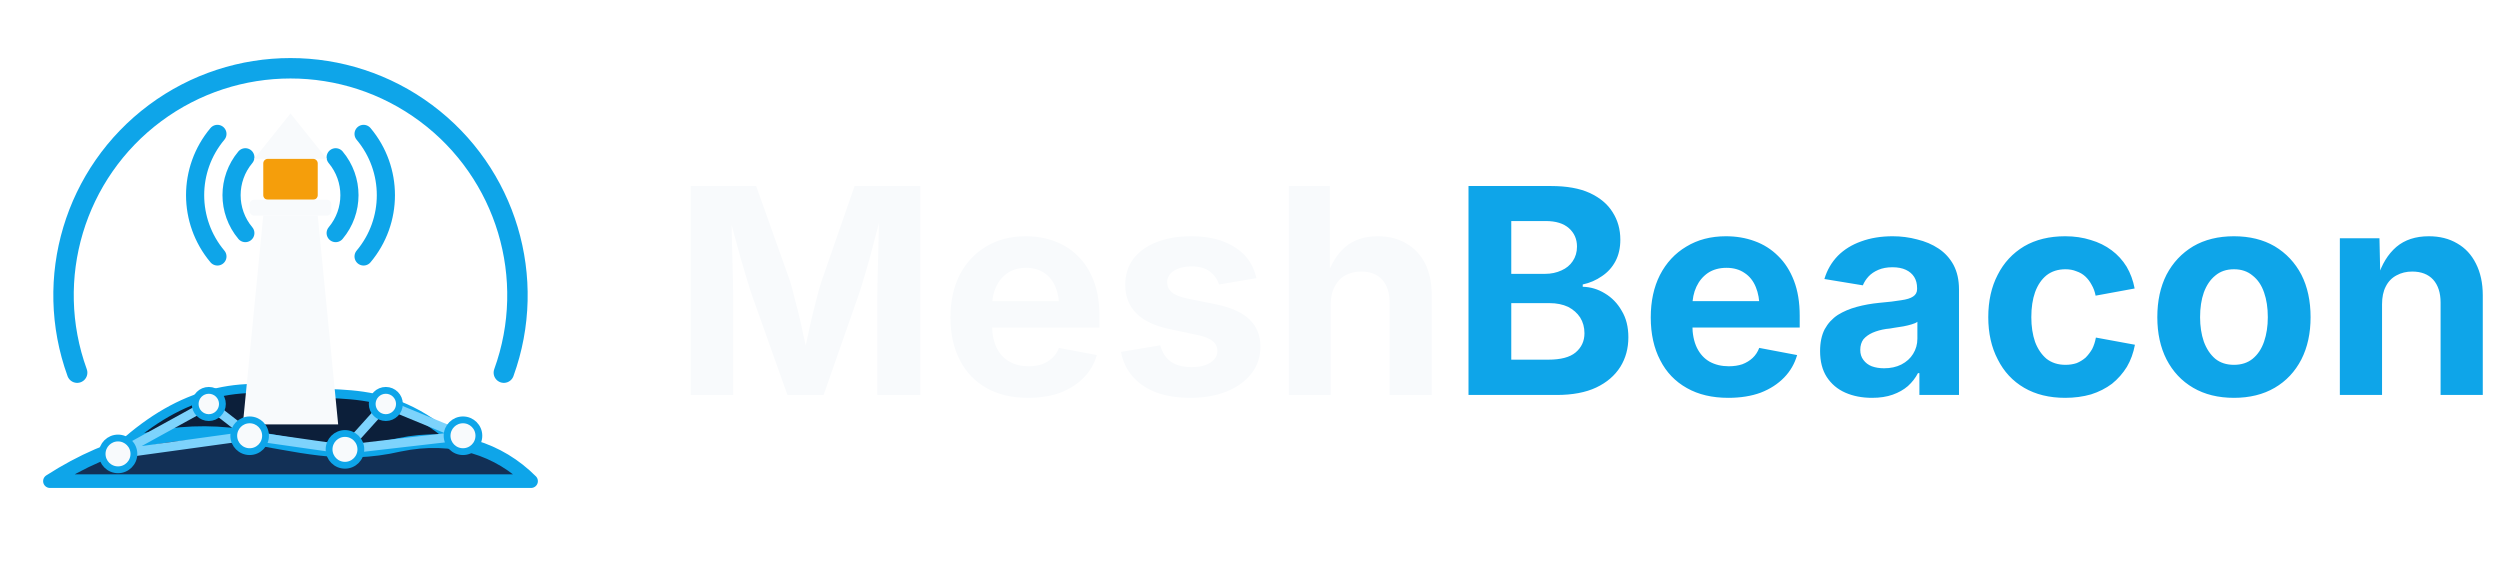
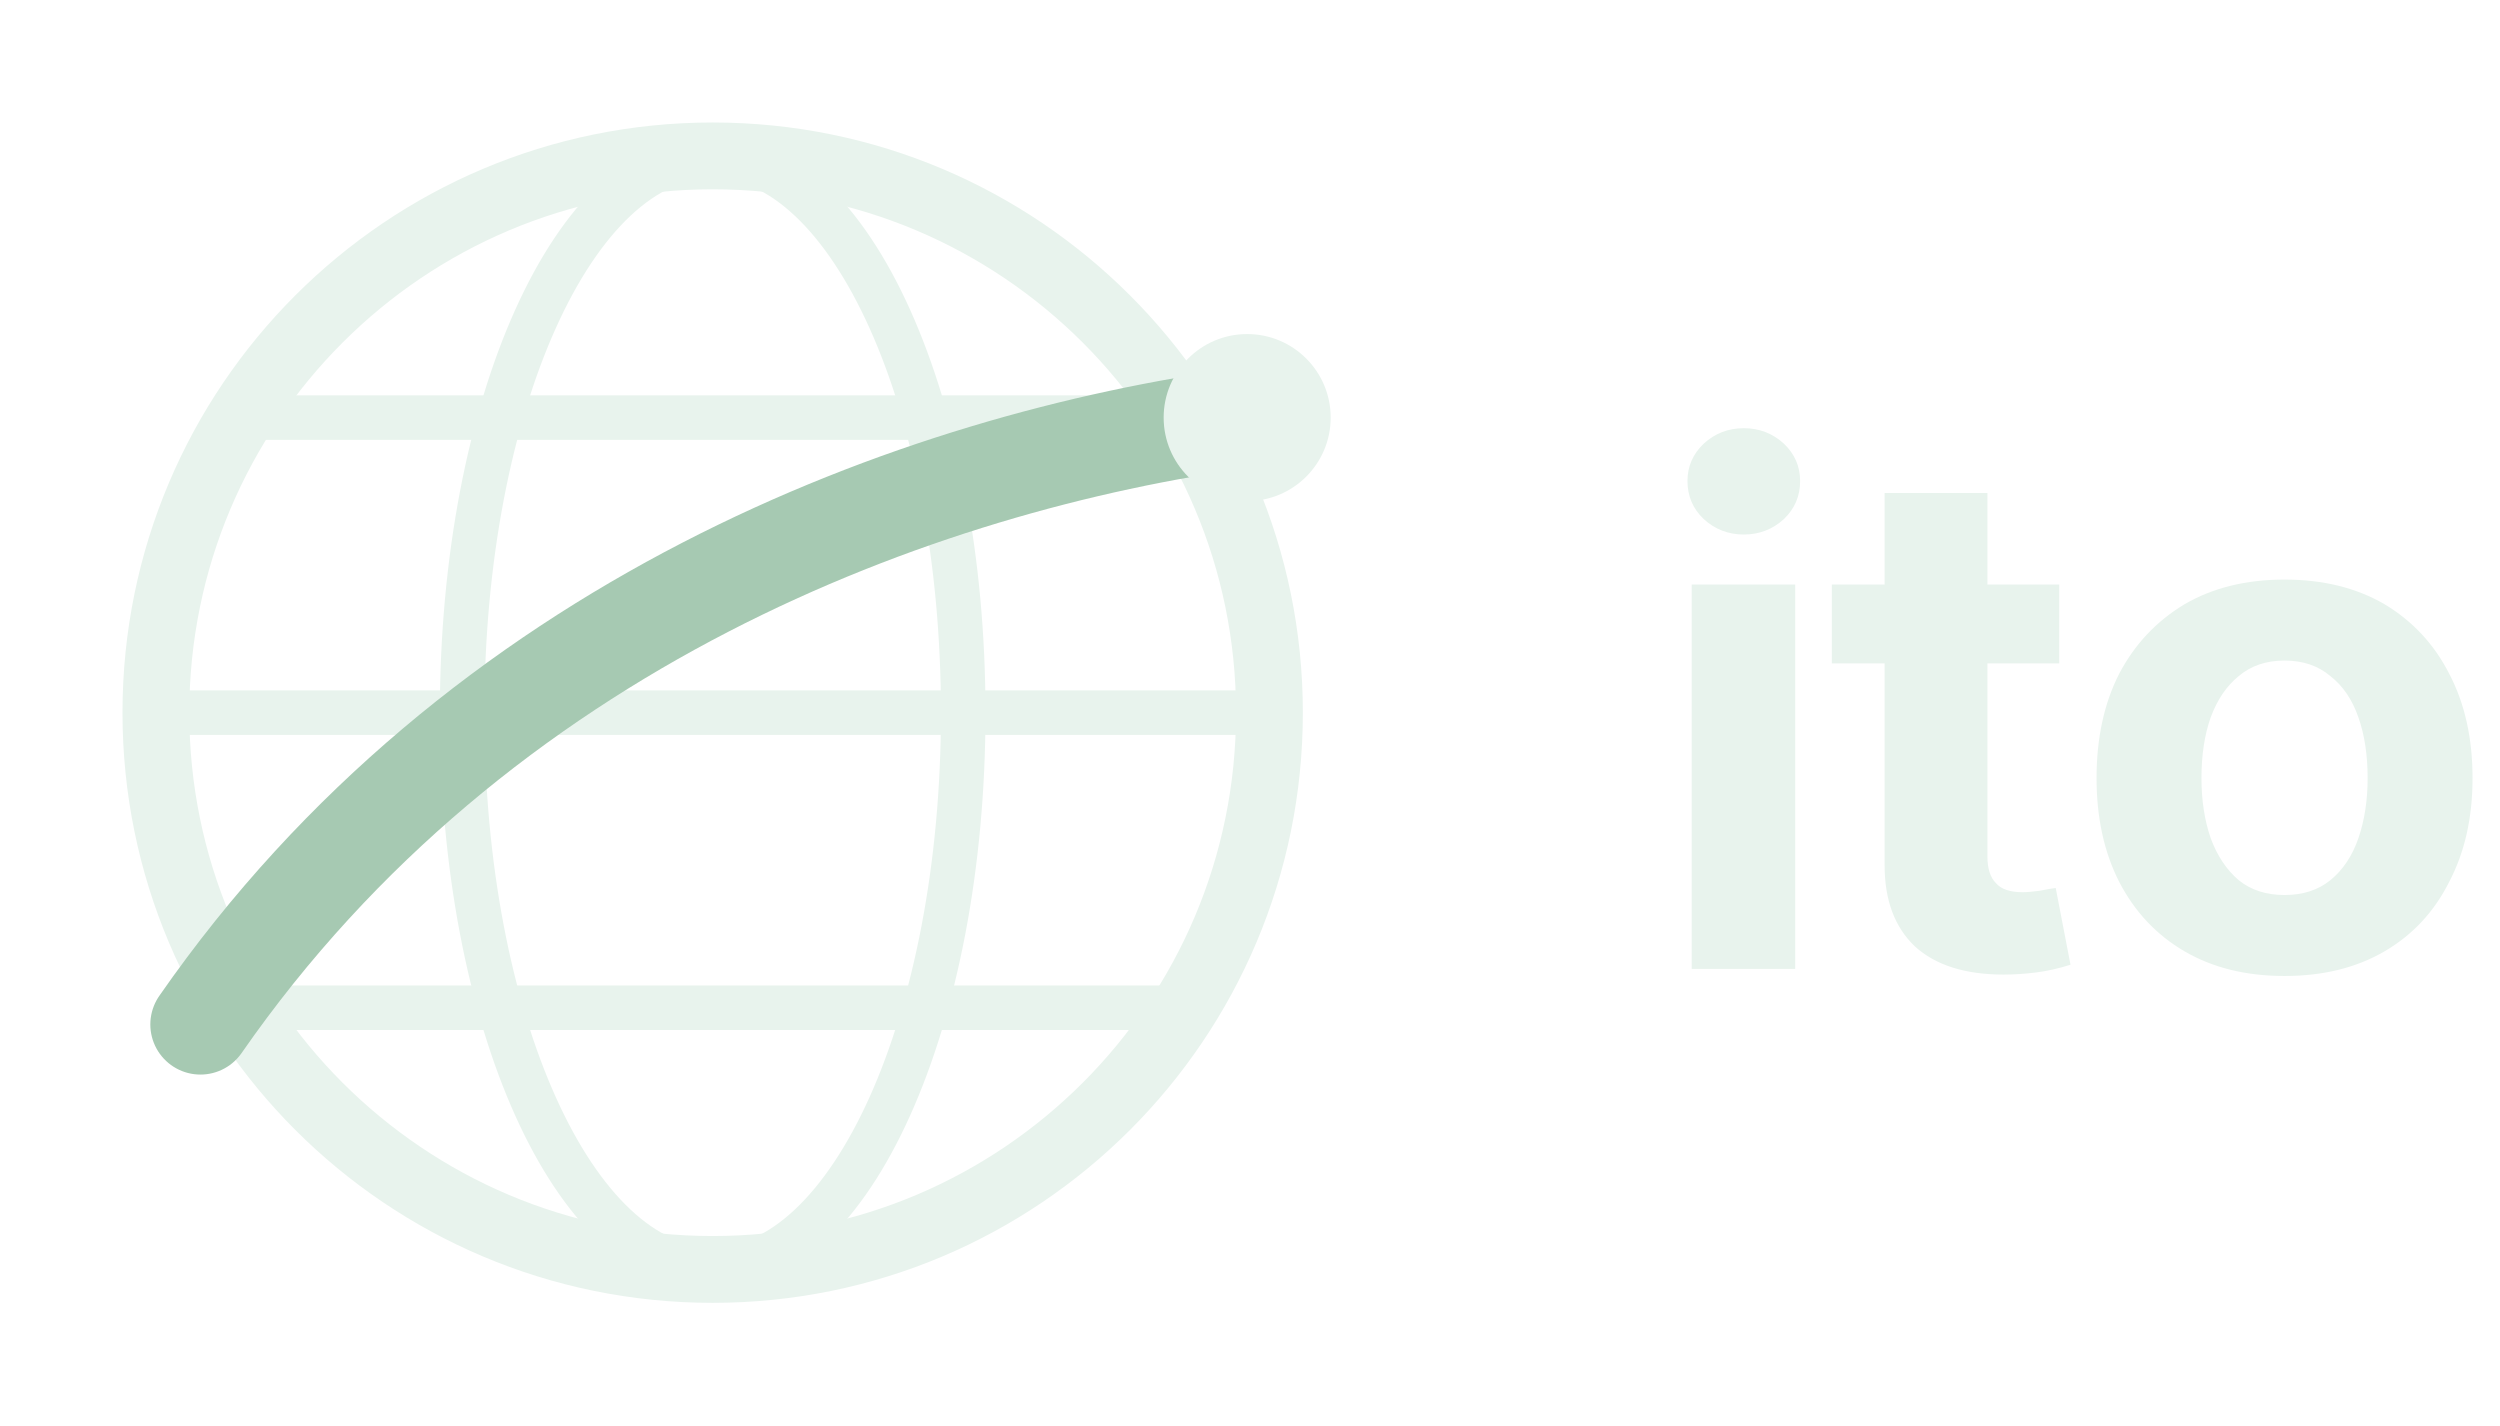
- <svg xmlns="http://www.w3.org/2000/svg" viewBox="0 0 1101.55 256" width="1101.55" height="256" role="img">
-   <style>.ring{fill:none;stroke:#0EA5E9;stroke-width:9;stroke-linecap:round}.wave{fill:none;stroke:#0EA5E9;stroke-width:8;stroke-linecap:round}.tower{fill:#F8FAFC}.lamp{fill:#F59E0B}.hillback{fill:#0C1F3A;stroke:#0EA5E9;stroke-width:4;stroke-linejoin:round}.hill{fill:#123056;stroke:#0EA5E9;stroke-width:6;stroke-linejoin:round}.link{fill:none;stroke:#7DD3FC;stroke-width:4;stroke-linecap:round;stroke-linejoin:round}.node{fill:#F8FAFC;stroke:#0EA5E9;stroke-width:3}.mesh{fill:#F8FAFC}.beacon{fill:#0EA5E9}</style>
+ <svg xmlns="http://www.w3.org/2000/svg" viewBox="0 0 449.017 256" width="449.017" height="256" role="img">
+   <style>.globe{fill:none;stroke:#E8F3ED;stroke-width:12}.grid{fill:none;stroke:#E8F3ED;stroke-width:8;stroke-linecap:round}.thread{fill:none;stroke:#A6C9B2;stroke-width:18;stroke-linecap:round}.node{fill:#E8F3ED}.word{fill:#E8F3ED}</style>
  <g>
-     <path class="ring" d="M34 164.2A100 100 0 1 1 222 164.2" />
-     <path class="wave" d="M147.9 69.3A26 26 0 0 1 147.9 102.7M108.1 102.7A26 26 0 0 1 108.1 69.3" />
-     <path class="wave" d="M160.2 59A42 42 0 0 1 160.2 113M95.8 113A42 42 0 0 1 95.8 59" />
-     <path class="hillback" d="M44 206C70 178 96 168 124 172c28 4 52-6 88 34z" />
-     <path class="tower" d="M128 50l16 20h-32z" />
-     <rect class="lamp" x="116" y="70" width="24" height="18" rx="2" />
-     <rect class="tower" x="110" y="88" width="36" height="7" rx="2" />
-     <path class="tower" d="M116 95h24l9 92h-42z" />
-     <path class="hill" d="M22 212c28-18 56-24 84-20 26 4 44 10 70 4 24-5 44 2 58 16z" />
-     <path class="link" d="M52 200L92 178l18 14 42 6 18-20 34 14M52 200l58-8M152 198l52-6" />
-     <circle class="node" cx="52" cy="200" r="7" />
-     <circle class="node" cx="92" cy="178" r="6" />
-     <circle class="node" cx="110" cy="192" r="7" />
-     <circle class="node" cx="152" cy="198" r="7" />
-     <circle class="node" cx="170" cy="178" r="6" />
-     <circle class="node" cx="204" cy="192" r="7" />
+     <circle class="globe" cx="128" cy="128" r="100" />
+     <path class="grid" d="M128 28a45 100 0 0 1 0 200a45 100 0 0 1 0-200z" />
+     <path class="grid" d="M28 128h200M44 75h168M44 181h168" />
+     <path class="thread" d="M36 184c50-72 129-101 188-109" />
+     <circle class="node" cx="224" cy="75" r="15" />
  </g>
  <g transform="translate(296 51.49) scale(1.2646)">
-     <path class="mesh" d="M6.6 96.9V24.1H29.4L41.3 57.5Q42 59.9 42.9 63.6Q43.9 67.3 44.9 71.6Q45.8 75.9 46.7 79.9Q47.6 84 48.1 87H45.2Q45.8 84 46.6 80Q47.5 76 48.4 71.7Q49.4 67.4 50.4 63.6Q51.3 59.9 52.1 57.5L63.7 24.1H86.6V96.9H71.6V62.6Q71.6 60.2 71.7 56.6Q71.8 53.1 71.9 49Q72 44.8 72.1 40.6Q72.2 36.5 72.3 32.8H73.2Q72.3 36.8 71.1 41.1Q70 45.5 68.9 49.5Q67.7 53.6 66.7 57Q65.7 60.4 64.9 62.6L52.9 96.9H40.3L28.1 62.6Q27.3 60.4 26.3 57Q25.3 53.7 24.1 49.6Q23 45.6 21.8 41.2Q20.7 36.9 19.6 32.8H20.8Q20.8 36.3 20.9 40.4Q21 44.6 21.1 48.8Q21.2 52.9 21.3 56.5Q21.4 60.1 21.4 62.6V96.9ZM124.1 97.9Q115.7 97.9 109.7 94.5Q103.6 91.1 100.4 84.8Q97.1 78.5 97.1 69.9Q97.1 61.4 100.3 55.1Q103.6 48.7 109.5 45.2Q115.4 41.6 123.3 41.6Q128.7 41.6 133.3 43.3Q138 45 141.5 48.5Q145 51.9 147 57.1Q149 62.3 149 69.3V73.4H103.1V64.2H141.8L135 66.7Q135 62.4 133.7 59.3Q132.4 56.1 129.8 54.4Q127.2 52.6 123.5 52.6Q119.7 52.6 117 54.4Q114.4 56.2 113 59.2Q111.6 62.2 111.6 66V72.5Q111.6 77.2 113.2 80.5Q114.8 83.7 117.7 85.3Q120.5 86.9 124.3 86.9Q126.9 86.9 129 86.2Q131.1 85.4 132.6 84Q134.1 82.6 134.9 80.5L148.1 83Q146.8 87.5 143.6 90.8Q140.3 94.2 135.4 96.1Q130.5 97.9 124.1 97.9ZM180.7 97.9Q174.1 97.9 169 96.1Q163.9 94.2 160.7 90.6Q157.5 87 156.5 81.9L170.2 79.6Q171.2 83.4 173.9 85.3Q176.6 87.2 181.1 87.2Q185.3 87.2 187.7 85.6Q190.1 84 190.1 81.6Q190.1 79.4 188.4 78.1Q186.7 76.7 183.1 76L173.7 74Q165.8 72.4 161.9 68.5Q158 64.6 158 58.5Q158 53.3 160.8 49.5Q163.7 45.7 168.8 43.7Q174 41.6 180.9 41.6Q187.4 41.6 192.1 43.4Q196.8 45.2 199.8 48.4Q202.7 51.7 203.7 56.2L190.7 58.4Q189.8 55.7 187.5 53.9Q185.1 52.1 181.1 52.1Q177.5 52.1 175 53.6Q172.6 55.1 172.6 57.7Q172.6 59.7 174.2 61.1Q175.8 62.5 179.6 63.3L189.5 65.3Q197.4 66.9 201.2 70.5Q205.1 74.2 205.1 80Q205.1 85.4 202 89.4Q198.8 93.5 193.3 95.7Q187.8 97.9 180.7 97.9ZM229.6 65.3V96.9H215V24.1H229.3V55.9H228.2Q230.3 49.1 234.7 45.3Q239.1 41.6 246 41.6Q251.7 41.6 255.9 44.1Q260.1 46.5 262.5 51.1Q264.8 55.8 264.8 62.2V96.9H250.1V64.7Q250.1 59.6 247.5 56.7Q244.9 53.9 240.2 53.9Q237.2 53.9 234.7 55.2Q232.3 56.5 231 59.1Q229.6 61.6 229.6 65.3Z" />
-     <path class="beacon" transform="translate(271.0 0)" d="M6.6 96.9V24.1H35.4Q43.5 24.1 48.8 26.5Q54.2 29 56.8 33.2Q59.5 37.4 59.5 42.8Q59.5 47.1 57.8 50.3Q56.1 53.5 53.1 55.5Q50.1 57.6 46.4 58.4V59.2Q50.5 59.3 54.1 61.5Q57.8 63.7 60 67.6Q62.3 71.4 62.3 76.8Q62.3 82.6 59.5 87.1Q56.6 91.7 51.1 94.3Q45.6 96.9 37.3 96.9ZM21.5 84.6H34.4Q40.9 84.6 43.9 82.1Q47 79.5 47 75.4Q47 72.3 45.5 69.9Q44 67.6 41.3 66.2Q38.5 64.9 34.8 64.9H21.5ZM21.5 54.7H33.3Q36.4 54.7 39 53.5Q41.5 52.4 42.9 50.3Q44.4 48.1 44.4 45.2Q44.4 41.3 41.6 38.8Q38.8 36.3 33.5 36.3H21.5ZM97.1 97.9Q88.7 97.9 82.7 94.5Q76.6 91.1 73.4 84.8Q70.1 78.5 70.1 69.9Q70.1 61.4 73.3 55.1Q76.6 48.7 82.5 45.2Q88.4 41.6 96.3 41.6Q101.7 41.6 106.3 43.3Q111 45 114.5 48.5Q118 51.9 120 57.1Q122 62.3 122 69.3V73.4H76.1V64.2H114.8L108 66.7Q108 62.4 106.7 59.3Q105.4 56.1 102.8 54.4Q100.2 52.6 96.5 52.6Q92.7 52.6 90 54.4Q87.4 56.2 86 59.2Q84.6 62.2 84.6 66V72.5Q84.6 77.2 86.2 80.5Q87.8 83.7 90.6 85.3Q93.5 86.9 97.3 86.9Q99.9 86.9 102 86.2Q104.1 85.4 105.6 84Q107.1 82.6 107.9 80.5L121.1 83Q119.8 87.5 116.6 90.8Q113.3 94.2 108.4 96.1Q103.5 97.9 97.1 97.9ZM147.2 97.9Q142 97.9 137.9 96.1Q133.8 94.3 131.4 90.6Q129.1 87 129.1 81.6Q129.1 77.1 130.7 74Q132.4 70.9 135.3 69Q138.2 67.2 141.9 66.2Q145.6 65.2 149.7 64.8Q154.4 64.4 157.3 63.9Q160.2 63.5 161.5 62.6Q162.9 61.7 162.9 60V59.7Q162.9 57.4 161.9 55.8Q160.9 54.2 159 53.3Q157.1 52.4 154.3 52.4Q151.5 52.4 149.4 53.3Q147.3 54.2 146 55.6Q144.7 57 144 58.7L130.6 56.5Q132 51.8 135.3 48.4Q138.6 45.1 143.4 43.4Q148.3 41.6 154.4 41.6Q158.8 41.6 162.9 42.7Q167.1 43.7 170.4 45.9Q173.7 48.1 175.6 51.6Q177.5 55.2 177.5 60.1V96.9H163.7V89.3H163.2Q161.9 91.8 159.7 93.8Q157.5 95.7 154.4 96.8Q151.3 97.9 147.2 97.9ZM151.4 87.6Q154.8 87.6 157.4 86.3Q160.1 84.9 161.5 82.6Q163 80.2 163 77.3V71.4Q162.4 71.9 161 72.3Q159.7 72.7 158.1 73Q156.5 73.3 154.9 73.5Q153.4 73.8 152.1 73.9Q149.5 74.3 147.4 75.2Q145.4 76.1 144.2 77.5Q143.1 79 143.1 81.2Q143.1 83.3 144.2 84.7Q145.3 86.2 147.1 86.9Q149 87.6 151.4 87.6ZM214.5 97.9Q206.2 97.9 200.2 94.4Q194.2 90.9 191 84.5Q187.7 78.2 187.7 69.8Q187.7 61.3 191 55Q194.2 48.7 200.2 45.1Q206.2 41.6 214.5 41.6Q219.3 41.6 223.4 42.9Q227.5 44.1 230.7 46.5Q233.8 48.8 235.9 52.2Q237.9 55.6 238.7 59.8L225.1 62.3Q224.7 60.2 223.7 58.5Q222.8 56.8 221.5 55.6Q220.2 54.4 218.4 53.8Q216.7 53.1 214.6 53.1Q210.7 53.1 208 55.2Q205.4 57.3 204 61.1Q202.7 64.8 202.7 69.8Q202.7 74.6 204 78.4Q205.4 82.1 208 84.3Q210.7 86.4 214.6 86.4Q216.7 86.4 218.5 85.8Q220.2 85.1 221.6 83.9Q222.9 82.6 223.9 80.9Q224.8 79.1 225.2 76.9L238.8 79.4Q238 83.7 236 87.1Q233.9 90.5 230.8 93Q227.6 95.4 223.5 96.7Q219.3 97.9 214.5 97.9ZM273.3 97.9Q265.1 97.9 259.1 94.4Q253.1 90.9 249.8 84.5Q246.6 78.2 246.6 69.8Q246.6 61.3 249.8 55Q253.1 48.7 259.1 45.1Q265.1 41.6 273.3 41.6Q281.5 41.6 287.5 45.1Q293.5 48.7 296.8 55Q300 61.3 300 69.8Q300 78.2 296.8 84.5Q293.5 90.9 287.5 94.4Q281.5 97.9 273.3 97.9ZM273.3 86.4Q277.2 86.4 279.8 84.3Q282.5 82.1 283.8 78.3Q285.1 74.5 285.1 69.8Q285.1 64.9 283.8 61.2Q282.5 57.4 279.8 55.3Q277.2 53.1 273.3 53.1Q269.4 53.1 266.8 55.3Q264.2 57.4 262.8 61.2Q261.5 64.9 261.5 69.8Q261.5 74.5 262.8 78.3Q264.2 82.1 266.8 84.3Q269.4 86.4 273.3 86.4ZM324.9 65.3V96.9H310.2V42.3H324L324.3 55.9H323.4Q325.5 49.1 329.9 45.3Q334.3 41.6 341.2 41.6Q346.9 41.6 351.1 44.1Q355.3 46.5 357.6 51.1Q360 55.8 360 62.2V96.9H345.3V64.7Q345.3 59.6 342.7 56.7Q340.1 53.9 335.4 53.9Q332.4 53.9 330 55.2Q327.5 56.5 326.2 59.1Q324.9 61.6 324.9 65.3Z" />
+     <path class="word" d="M6.2 96.9V42.3H20.9V96.9ZM13.6 35.2Q10.3 35.2 7.9 33Q5.6 30.8 5.6 27.6Q5.6 24.5 7.9 22.3Q10.3 20.1 13.6 20.1Q16.9 20.1 19.3 22.3Q21.6 24.5 21.6 27.6Q21.6 30.8 19.3 33Q16.9 35.2 13.6 35.2ZM58.4 42.3V53.5H26.1V42.3ZM33.6 29.3H48.2V80.9Q48.2 83.5 49.4 84.7Q50.5 86 53.2 86Q54.1 86 55.6 85.8Q57.1 85.5 57.9 85.4L60 96.3Q57.5 97.1 55.1 97.4Q52.7 97.7 50.5 97.7Q42.3 97.7 37.9 93.7Q33.6 89.6 33.6 82.2ZM90.4 97.9Q82.2 97.9 76.2 94.4Q70.2 90.9 66.9 84.5Q63.7 78.2 63.7 69.8Q63.7 61.3 66.9 55Q70.2 48.7 76.2 45.1Q82.2 41.6 90.4 41.6Q98.6 41.6 104.6 45.1Q110.6 48.7 113.8 55Q117.1 61.3 117.1 69.8Q117.1 78.2 113.8 84.5Q110.6 90.9 104.6 94.4Q98.6 97.9 90.4 97.9ZM90.4 86.4Q94.3 86.4 96.9 84.3Q99.6 82.1 100.9 78.3Q102.2 74.5 102.2 69.8Q102.2 64.9 100.9 61.2Q99.6 57.4 96.9 55.3Q94.3 53.1 90.4 53.1Q86.5 53.1 83.9 55.3Q81.3 57.4 79.9 61.2Q78.6 64.9 78.6 69.8Q78.6 74.5 79.9 78.3Q81.3 82.1 83.9 84.3Q86.5 86.4 90.4 86.4Z" />
  </g>
</svg>
